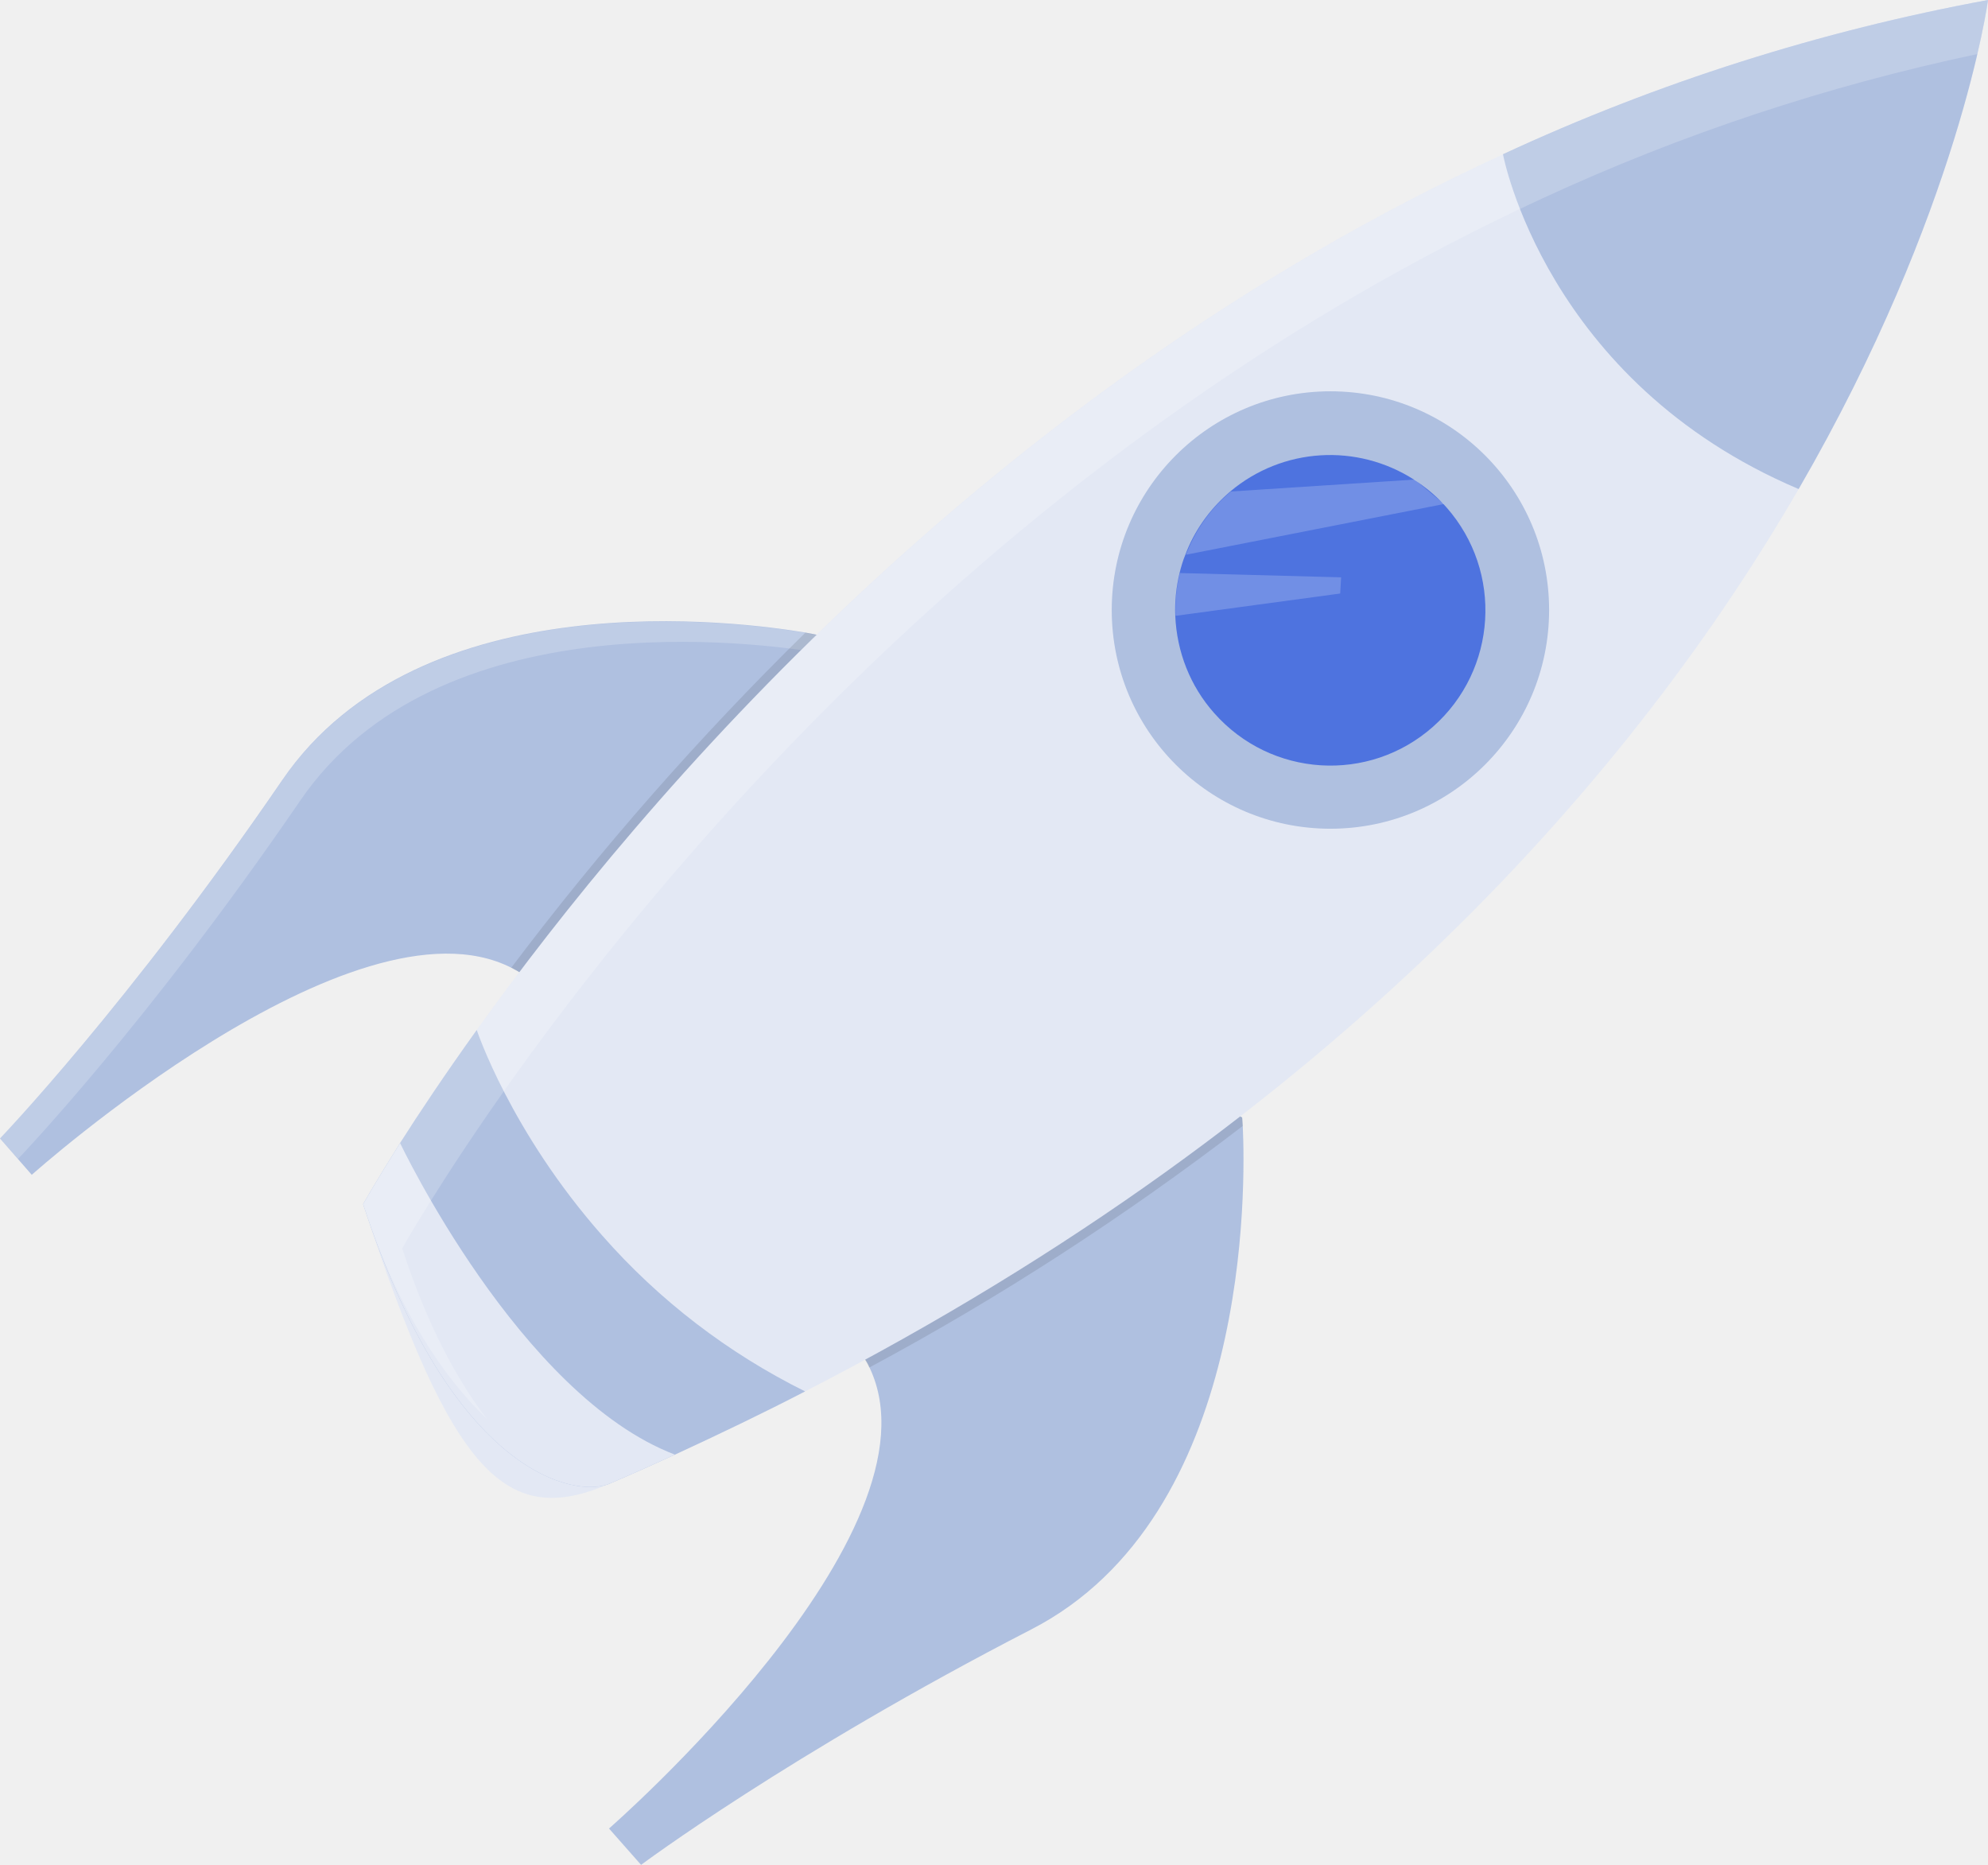
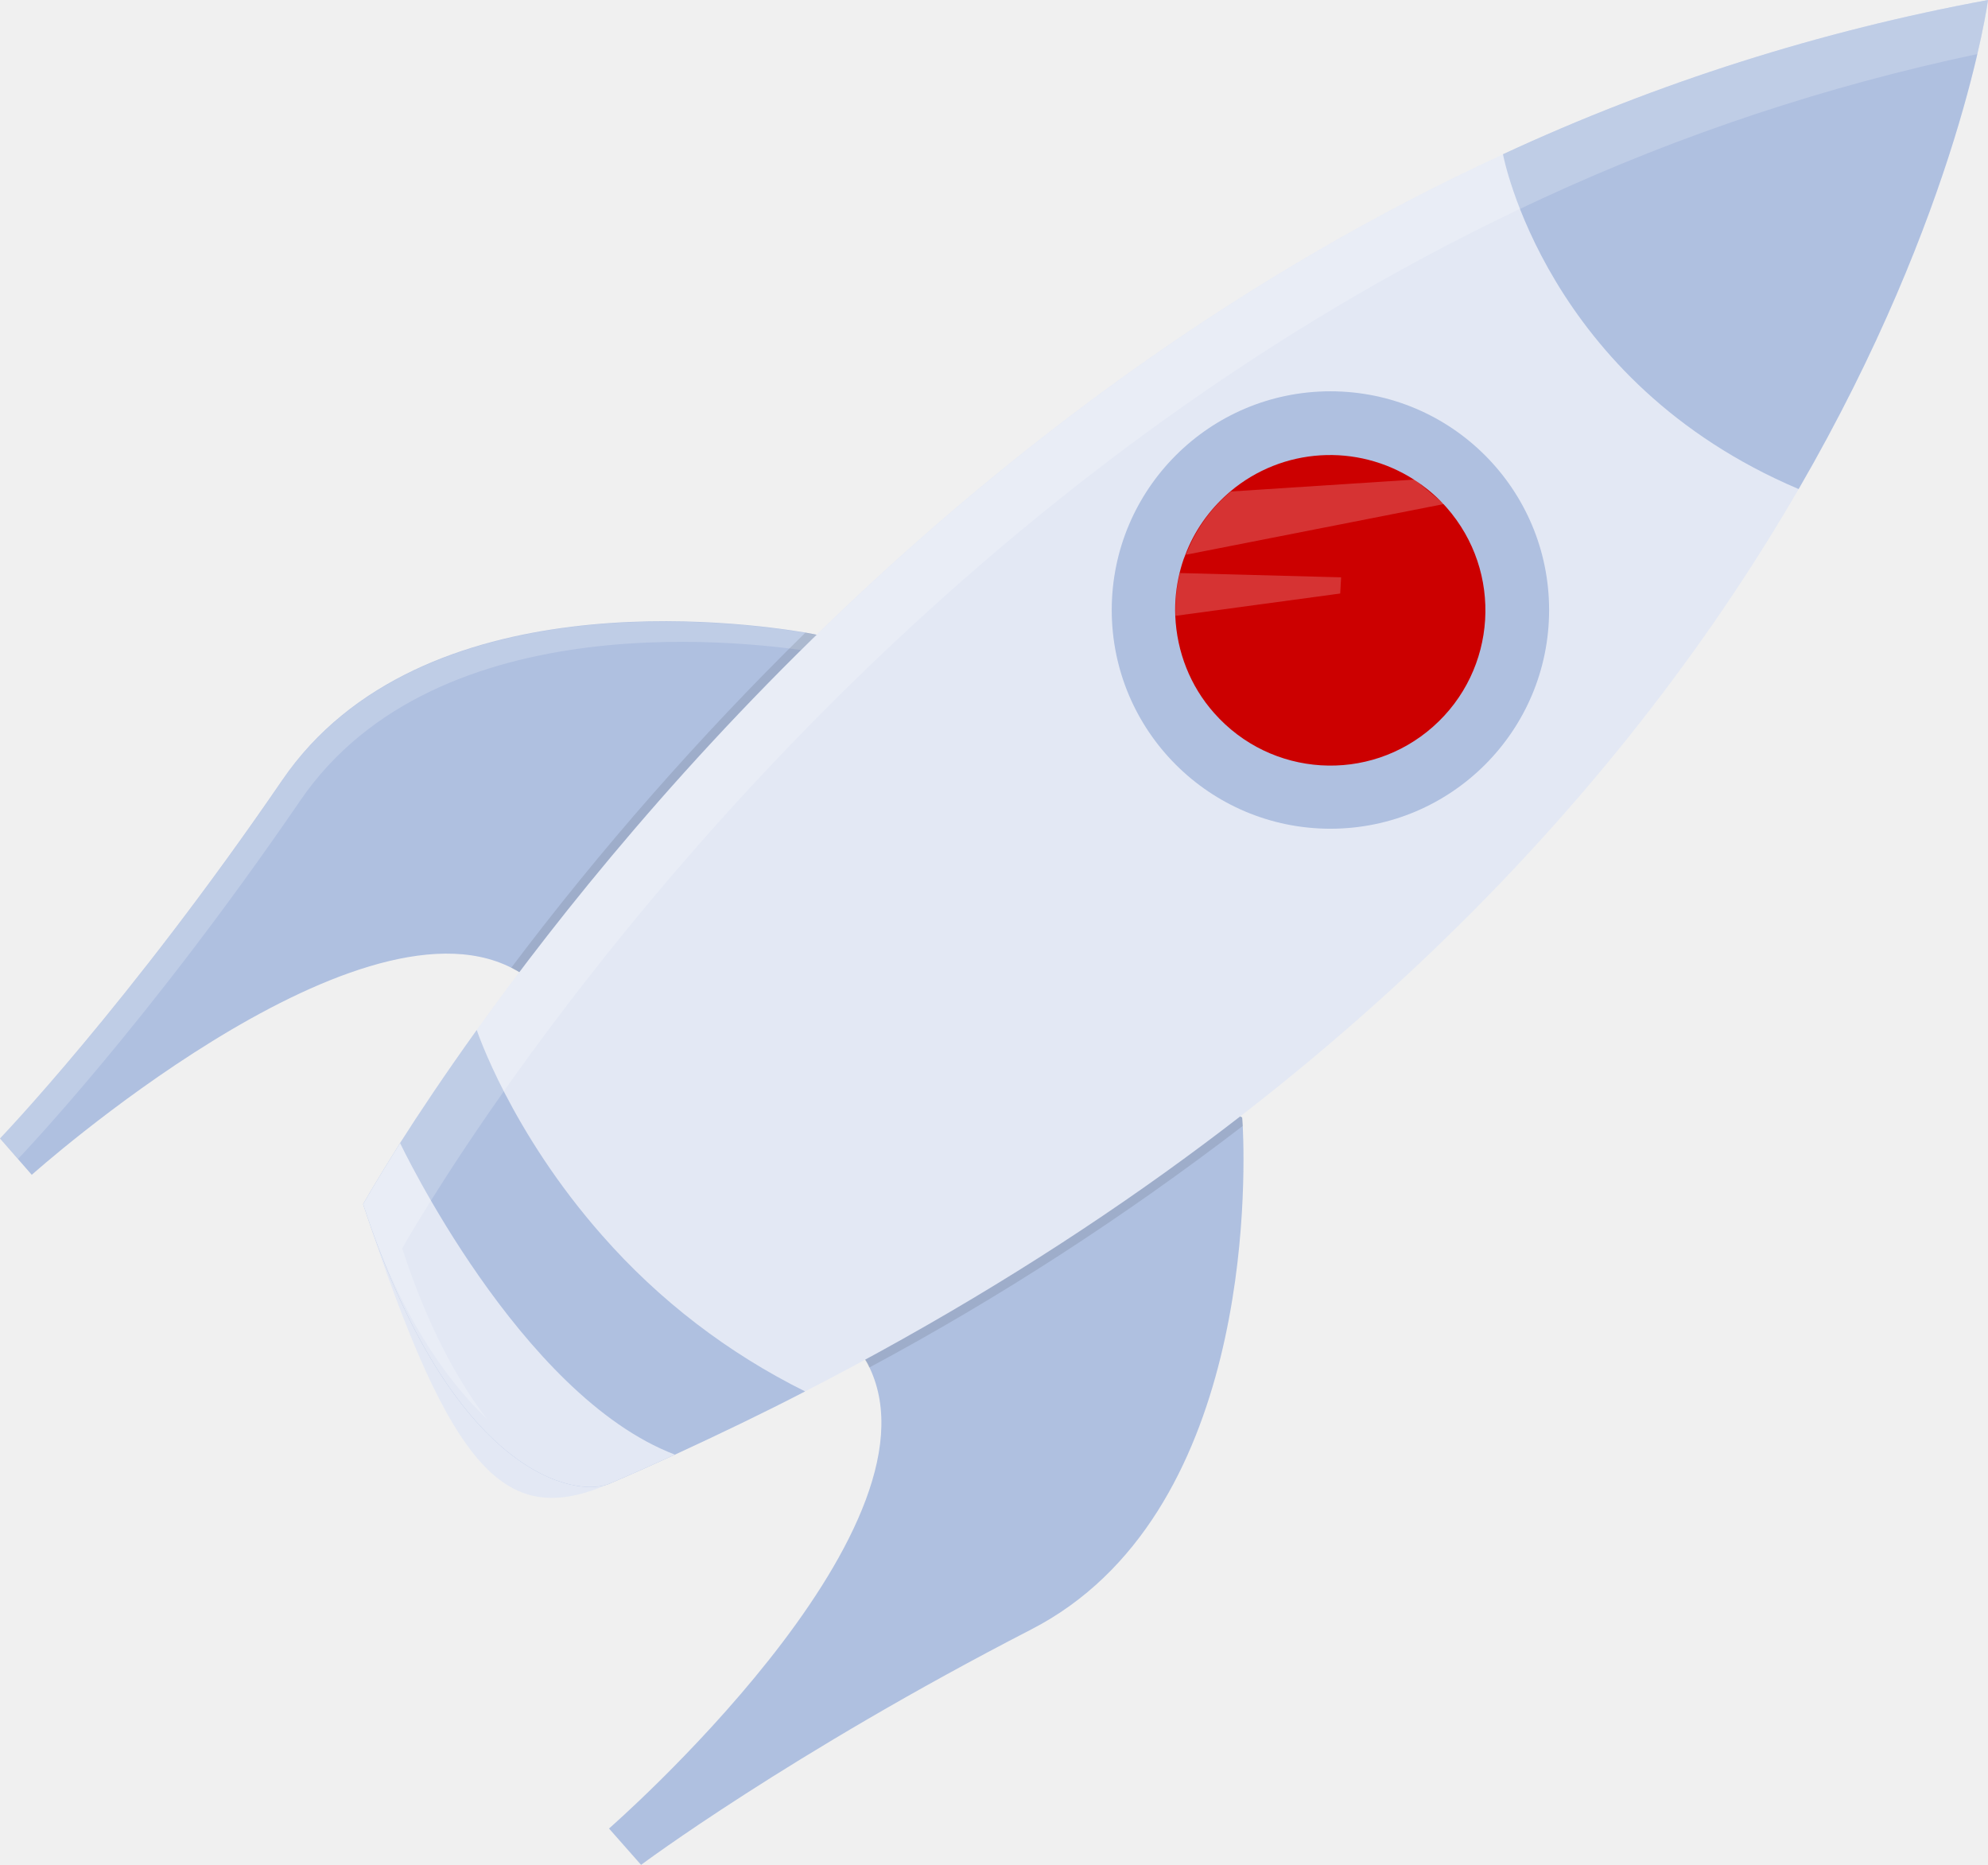
<svg xmlns="http://www.w3.org/2000/svg" version="1.1" id="b759170a-51c3-4e2f-999d-77dec9fd6d11" x="0px" y="0px" viewBox="0 0 650.9 610.5" style="enable-background:new 0 0 650.9 610.5;" xml:space="preserve">
  <style type="text/css">
	.st0{fill:#AFC0E0;}
	.st1{opacity:0.2;fill:#FFFFFF;enable-background:new    ;}
	.st2{opacity:0.1;enable-background:new    ;}
	.st3{fill:#E3E8F4;}
- 	.st4{fill:#4E73DF;}
+ 	.st4{fill:#cc0000;}
</style>
  <path class="st0" d="M174,321c-2-1.6-4.2-3-6.6-4.2c-51.8-26.2-157,67.8-157,67.8L0,372.7c0,0,42.1-43.8,92.4-117.3  c45.2-66.1,150.7-51.8,171.4-48.3c2.3,0.4,3.6,0.7,3.6,0.7C298.7,288.3,174,321,174,321z" />
  <path class="st1" d="M269.4,213.9c-0.6-2-1.3-4-2-6c0,0-1.2-0.2-3.6-0.7c-20.7-3.5-126.2-17.8-171.4,48.3C42.1,329,0,372.7,0,372.7  l5.9,6.7c0,0,42.1-43.8,92.4-117.3C143.3,196.3,248,210.2,269.4,213.9z" />
  <path class="st0" d="M337.7,533.4c-79.2,40.8-127.8,77.1-127.8,77.1l-10.5-11.9c0,0,111.1-96.8,85.3-150.9c-0.5-1.2-1.2-2.3-1.9-3.4  c0,0,47.9-119.6,123.9-78.5c0,0,0.1,1,0.2,2.9C407.8,387.8,409.7,496.3,337.7,533.4z" />
  <path class="st2" d="M174,321c-2-1.6-4.2-3-6.6-4.2c29.3-38.9,61.5-75.5,96.3-109.7c2.3,0.4,3.6,0.7,3.6,0.7  C298.7,288.3,174,321,174,321z" />
  <path class="st2" d="M406.9,368.6c-38.6,29.6-79.4,56.1-122.3,79.1c-0.5-1.2-1.2-2.3-1.9-3.4c0,0,47.9-119.6,123.9-78.5  C406.7,365.7,406.8,366.7,406.9,368.6z" />
  <path class="st3" d="M263.6,455.5c-20.3,10.4-41.6,20.5-64,30.2c-33.6,14.6-51.5-2.2-80.7-91.5c0,0,12.5-22.5,37.2-57  c54.3-75.8,167.5-209.1,336.1-286.7C542.7,27.1,596.1,10.1,650.9,0c0,0-9.1,68.8-62,160.1S439.1,365.3,263.6,455.5z" />
  <circle class="st0" cx="435.6" cy="199.7" r="71.6" />
  <path class="st4" d="M469.2,237.9c-21,18.6-53.1,16.6-71.7-4.5c-7.8-8.8-12.2-20-12.7-31.8c-0.2-4.7,0.3-9.4,1.4-14  c0.5-2,1.1-4.1,1.9-6c2.9-7.7,7.7-14.5,13.8-19.9c0.3-0.3,0.6-0.5,0.9-0.8c17.1-14.4,41.5-15.9,60.3-3.8c3.5,2.3,6.7,4.9,9.5,7.9  l1,1.1C492.2,187.2,490.2,219.3,469.2,237.9C469.2,237.8,469.2,237.9,469.2,237.9z" />
  <path class="st0" d="M588.9,160.1c-83-35.2-96.8-109.6-96.8-109.6C542.7,27,596.1,10.1,650.9,0C650.9,0,641.8,68.8,588.9,160.1z" />
  <path class="st0" d="M263.6,455.5c-13.7,7.1-27.9,13.9-42.6,20.7c-7,3.2-14.1,6.4-21.4,9.5c-10.9,4.7-51.5-2.2-80.7-91.5  c0,0,4.1-7.3,12.1-20c6.1-9.6,14.5-22.2,25.1-37c0,0,11,33.2,41.1,67.3C215.8,425.7,238.4,443,263.6,455.5z" />
  <path class="st3" d="M221,476.2c-7,3.2-14.1,6.4-21.4,9.5c-10.9,4.7-51.5-2.2-80.7-91.5c0,0,4.1-7.3,12.1-20  C131,374.2,170.2,456.9,221,476.2z" />
  <path class="st1" d="M463.2,157l-0.1,0l-60.1,3.9c-0.3,0.3-0.6,0.5-0.9,0.8c-6.2,5.4-10.9,12.3-13.8,19.9l84.5-16.6L463.2,157z" />
  <path class="st1" d="M438.8,194.3l-53.9,7.3c-0.2-4.7,0.3-9.4,1.4-14l52.8,1.4L438.8,194.3z" />
  <path class="st1" d="M131.7,408.7c0,0,12.5-22.5,37.2-57C223.2,276,336.4,142.7,504.9,65c45.6-21.1,93.3-36.9,142.5-47.3  C650.1,6.4,650.9,0,650.9,0c-54.8,10.1-108.2,27-158.7,50.5c-168.6,77.7-281.8,211-336.1,286.7c-24.7,34.4-37.2,57-37.2,57  c11.5,35.3,26.6,57,40.5,70.3C149.4,451.4,139.7,433.3,131.7,408.7z" />
</svg>
